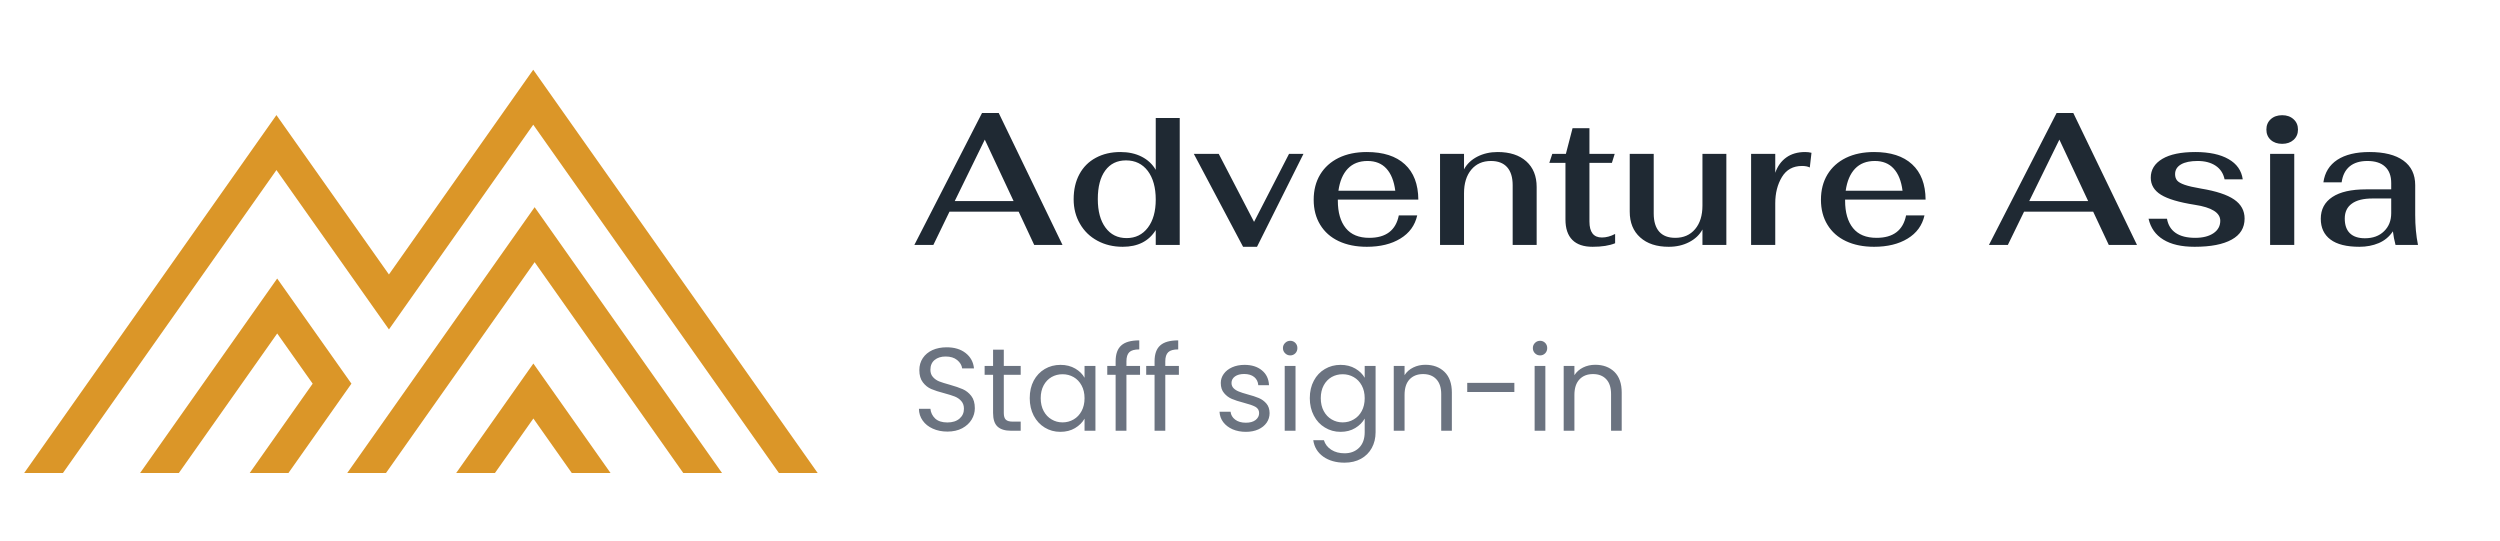
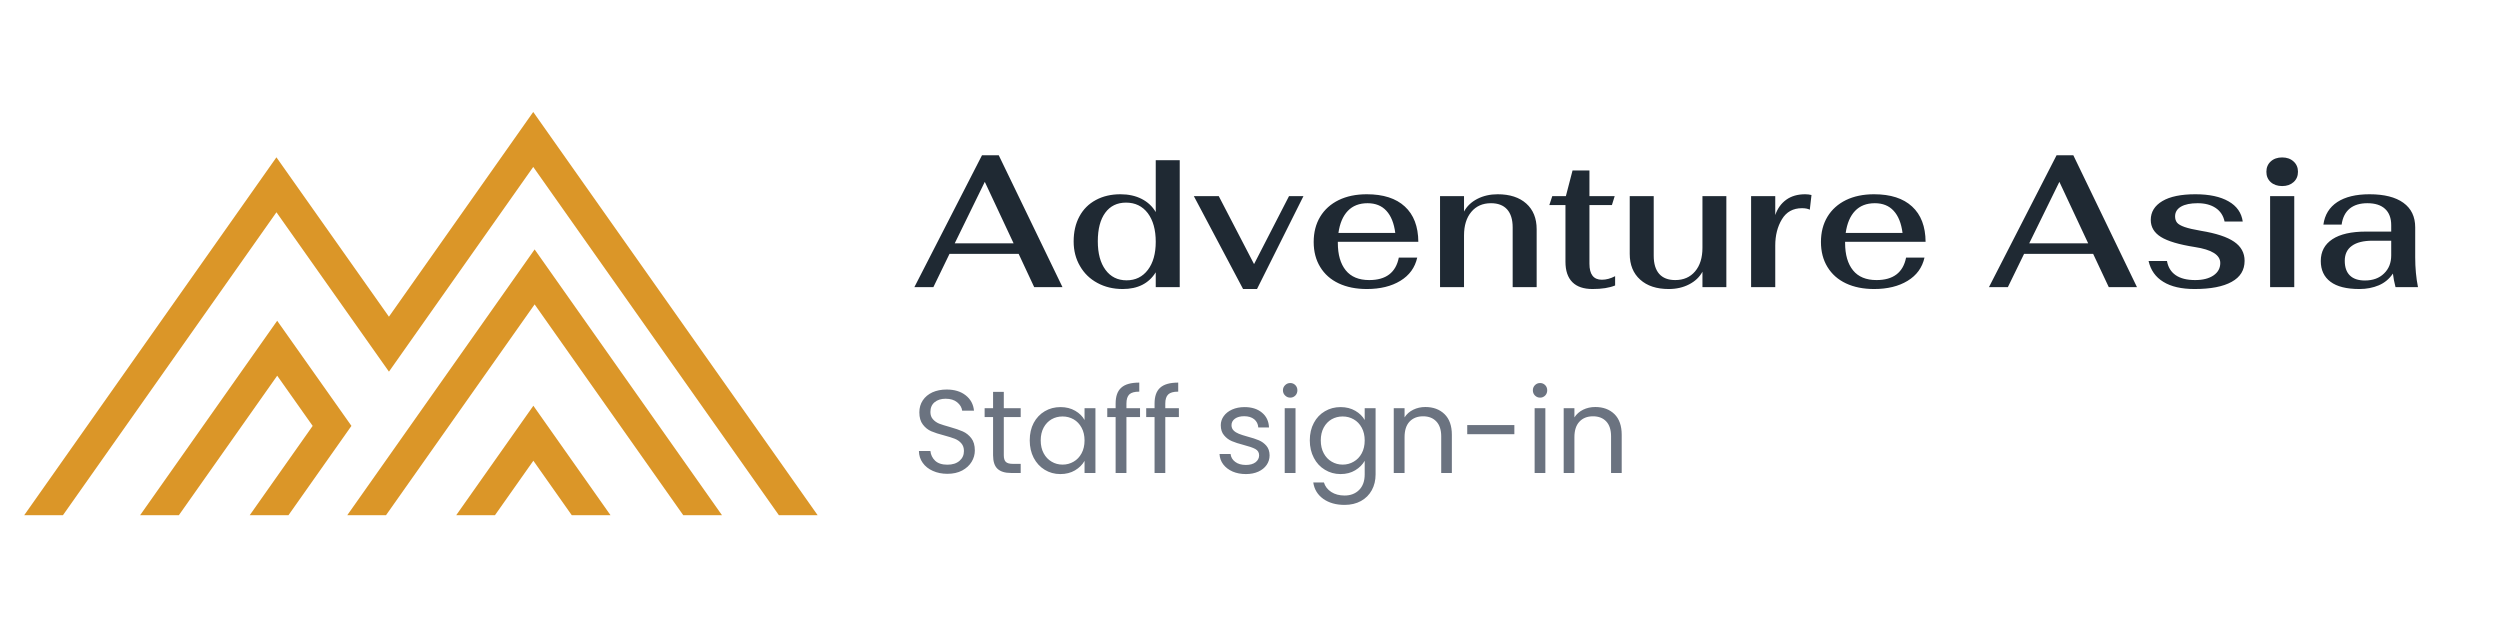
- <svg xmlns="http://www.w3.org/2000/svg" viewBox="0 0 296 64" width="296" height="64">
+ <svg xmlns="http://www.w3.org/2000/svg" viewBox="0 -5 296 74" width="296" height="74">
  <defs>
    <clipPath id="aaBase">
      <rect x="0" y="0" width="760" height="341" />
    </clipPath>
  </defs>
  <g transform="translate(-6.45,4.85) scale(0.15)">
    <g fill="none" stroke="#DB9628" stroke-width="25" stroke-linejoin="miter" stroke-miterlimit="4" clip-path="url(#aaBase)">
      <polyline points="64,360 261.2,80.2 350,206 463.9,44.4 686.5,360" />
      <polyline points="155.5,360 261.8,209.2 305.1,270.5 242,360" />
      <polyline points="319,360 465,152.9 611,360" />
      <polyline points="405,360 464,276.3 523,360" />
    </g>
  </g>
  <path fill="#1F2933" d="M120.61 25.06H112.42L110.51 29H108.26L116.27 13.38H118.25L125.8 29H122.45ZM120.01 23.81 116.6 16.53 113.04 23.81ZM127.12 23.59Q127.12 21.89 127.8 20.63Q128.48 19.36 129.75 18.68Q131.01 18 132.66 18Q134.09 18 135.17 18.55Q136.25 19.1 136.84 20.11V13.97H139.68V29H136.84V27.24Q135.61 29.22 132.93 29.22Q131.25 29.22 129.93 28.5Q128.61 27.79 127.87 26.5Q127.12 25.22 127.12 23.59ZM136.84 23.63Q136.84 21.5 135.9 20.24Q134.95 18.99 133.32 18.99Q131.74 18.99 130.86 20.19Q129.98 21.39 129.98 23.57Q129.98 25.72 130.89 26.95Q131.8 28.19 133.39 28.19Q134.97 28.19 135.91 26.95Q136.84 25.72 136.84 23.63ZM141.35 18.22H144.3L148.48 26.27L152.62 18.22H154.33L148.83 29.22H147.18ZM165.62 25.5H167.8Q167.4 27.28 165.8 28.25Q164.21 29.22 161.83 29.22Q159.92 29.22 158.5 28.55Q157.08 27.88 156.31 26.61Q155.54 25.35 155.54 23.65Q155.54 21.94 156.31 20.66Q157.08 19.39 158.5 18.69Q159.92 18 161.83 18Q164.76 18 166.33 19.45Q167.91 20.9 167.93 23.63H158.4V23.76Q158.4 25.85 159.34 27.01Q160.27 28.16 162.12 28.16Q165.09 28.16 165.62 25.5ZM158.47 22.58H165.2Q164.98 20.86 164.15 19.96Q163.33 19.06 161.92 19.06Q160.45 19.06 159.58 19.97Q158.71 20.88 158.47 22.58ZM170.5 18.22H173.34V20.05Q173.85 19.1 174.91 18.55Q175.98 18 177.32 18Q179.48 18 180.71 19.1Q181.94 20.2 181.94 22.14V29H179.1V21.92Q179.1 20.53 178.44 19.79Q177.78 19.06 176.53 19.06Q175.06 19.06 174.2 20.09Q173.34 21.12 173.34 22.88V29H170.5ZM185.35 25.99V19.28H183.44L183.79 18.22H185.4L186.19 15.18H188.19V18.22H191.18L190.85 19.28H188.19V26.23Q188.19 28.12 189.66 28.12Q190.43 28.12 191.23 27.7V28.8Q190.21 29.22 188.56 29.22Q186.98 29.22 186.17 28.41Q185.35 27.59 185.35 25.99ZM192.96 25.06V18.22H195.8V25.28Q195.8 26.69 196.45 27.43Q197.1 28.16 198.35 28.16Q199.83 28.16 200.7 27.13Q201.57 26.1 201.57 24.34V18.22H204.4V29H201.57V27.17Q201.06 28.12 199.99 28.67Q198.93 29.22 197.58 29.22Q195.43 29.22 194.2 28.11Q192.96 27 192.96 25.06ZM207.33 18.22H210.19V20.46Q210.59 19.3 211.49 18.65Q212.39 18 213.73 18Q214.13 18 214.48 18.09L214.28 19.83Q213.93 19.65 213.36 19.65Q211.77 19.65 210.98 20.96Q210.19 22.27 210.19 24.07V29H207.33ZM225.68 25.5H227.86Q227.46 27.28 225.86 28.25Q224.27 29.22 221.89 29.22Q219.98 29.22 218.56 28.55Q217.14 27.88 216.37 26.61Q215.6 25.35 215.6 23.65Q215.6 21.94 216.37 20.66Q217.14 19.39 218.56 18.69Q219.98 18 221.89 18Q224.82 18 226.39 19.45Q227.97 20.9 227.99 23.63H218.46V23.76Q218.46 25.85 219.4 27.01Q220.33 28.16 222.18 28.16Q225.15 28.16 225.68 25.5ZM218.53 22.58H225.26Q225.04 20.86 224.21 19.96Q223.39 19.06 221.98 19.06Q220.51 19.06 219.64 19.97Q218.77 20.88 218.53 22.58ZM247.83 25.06H239.65L237.73 29H235.49L243.5 13.38H245.48L253.02 29H249.68ZM247.24 23.81 243.83 16.53 240.26 23.81ZM254.39 25.9H256.57Q256.76 27 257.6 27.58Q258.44 28.16 259.91 28.16Q261.27 28.16 262.08 27.61Q262.88 27.06 262.88 26.14Q262.88 24.71 259.87 24.25Q257.07 23.81 255.86 23.06Q254.65 22.31 254.65 21.04Q254.65 19.63 256.02 18.81Q257.38 18 259.93 18Q262.4 18 263.86 18.84Q265.32 19.67 265.54 21.23H263.39Q263.17 20.18 262.33 19.62Q261.49 19.06 260.2 19.06Q258.94 19.06 258.24 19.46Q257.53 19.87 257.53 20.62Q257.53 21.06 257.76 21.36Q258 21.65 258.66 21.88Q259.32 22.11 260.61 22.33Q263.28 22.77 264.52 23.62Q265.76 24.47 265.76 25.88Q265.76 27.53 264.23 28.37Q262.7 29.22 259.84 29.22Q257.51 29.22 256.14 28.37Q254.76 27.53 254.39 25.9ZM268.34 15.34Q268.34 14.59 268.85 14.12Q269.37 13.64 270.21 13.64Q271.04 13.64 271.56 14.12Q272.08 14.59 272.08 15.34Q272.08 16.09 271.56 16.56Q271.04 17.03 270.21 17.03Q269.37 17.03 268.85 16.56Q268.34 16.09 268.34 15.34ZM268.78 18.22H271.64V29H268.78ZM274.78 25.9Q274.78 24.23 276.16 23.32Q277.53 22.42 280.13 22.42H283.12V21.67Q283.12 20.4 282.39 19.73Q281.67 19.06 280.3 19.06Q278.98 19.06 278.2 19.7Q277.42 20.35 277.25 21.59H275.09Q275.33 19.85 276.74 18.92Q278.15 18 280.55 18Q283.16 18 284.56 19.01Q285.96 20.02 285.96 21.92V25.44Q285.96 27.37 286.29 29H283.63Q283.41 28.16 283.32 27.39Q282.68 28.34 281.65 28.78Q280.61 29.22 279.36 29.22Q277.07 29.22 275.93 28.36Q274.78 27.5 274.78 25.9ZM283.12 25.24V23.5H280.92Q279.29 23.5 278.46 24.11Q277.62 24.71 277.62 25.88Q277.62 27.02 278.22 27.61Q278.83 28.21 280 28.21Q281.43 28.21 282.27 27.38Q283.12 26.56 283.12 25.24Z" />
  <path fill="#6B7380" d="M108.8 48.4H110.16Q110.23 49.08 110.72 49.55Q111.22 50.02 112.17 50.02Q113.08 50.02 113.61 49.56Q114.13 49.11 114.13 48.4Q114.13 47.84 113.82 47.49Q113.52 47.14 113.05 46.95Q112.59 46.77 111.81 46.56Q110.84 46.31 110.26 46.06Q109.68 45.81 109.27 45.27Q108.85 44.73 108.85 43.82Q108.85 43.02 109.26 42.4Q109.67 41.79 110.4 41.45Q111.14 41.12 112.09 41.12Q113.46 41.12 114.33 41.8Q115.21 42.49 115.32 43.62H113.92Q113.85 43.06 113.33 42.63Q112.82 42.21 111.96 42.21Q111.16 42.21 110.66 42.62Q110.16 43.03 110.16 43.78Q110.16 44.31 110.46 44.64Q110.76 44.98 111.2 45.16Q111.64 45.33 112.44 45.55Q113.4 45.82 113.99 46.08Q114.58 46.34 115 46.88Q115.42 47.42 115.42 48.34Q115.42 49.05 115.04 49.68Q114.66 50.31 113.92 50.71Q113.18 51.1 112.17 51.1Q111.21 51.1 110.44 50.75Q109.68 50.41 109.25 49.8Q108.81 49.19 108.8 48.4ZM118.85 44.38V48.9Q118.85 49.46 119.09 49.69Q119.33 49.92 119.91 49.92H120.85V51H119.7Q118.64 51 118.11 50.51Q117.58 50.02 117.58 48.9V44.38H116.58V43.33H117.58V41.4H118.85V43.33H120.85V44.38ZM125.56 43.2Q126.56 43.2 127.31 43.64Q128.05 44.07 128.41 44.73V43.33H129.7V51H128.41V49.57Q128.03 50.24 127.28 50.69Q126.54 51.13 125.54 51.13Q124.52 51.13 123.69 50.62Q122.87 50.12 122.39 49.21Q121.92 48.3 121.92 47.14Q121.92 45.96 122.39 45.07Q122.87 44.18 123.7 43.69Q124.53 43.2 125.56 43.2ZM125.81 44.31Q125.09 44.31 124.51 44.64Q123.92 44.98 123.57 45.62Q123.22 46.27 123.22 47.14Q123.22 48.02 123.57 48.67Q123.92 49.32 124.51 49.66Q125.09 50.01 125.81 50.01Q126.52 50.01 127.12 49.66Q127.71 49.32 128.06 48.67Q128.41 48.02 128.41 47.15Q128.41 46.28 128.06 45.64Q127.71 44.99 127.12 44.65Q126.52 44.31 125.81 44.31ZM134.98 44.38H133.37V51H132.09V44.38H131.1V43.33H132.09V42.78Q132.09 41.49 132.76 40.9Q133.42 40.3 134.89 40.3V41.37Q134.05 41.37 133.71 41.7Q133.37 42.03 133.37 42.78V43.33H134.98ZM139.58 44.38H137.97V51H136.7V44.38H135.71V43.33H136.7V42.78Q136.7 41.49 137.37 40.9Q138.03 40.3 139.5 40.3V41.37Q138.66 41.37 138.32 41.7Q137.97 42.03 137.97 42.78V43.33H139.58ZM144.39 48.75H145.7Q145.76 49.32 146.24 49.68Q146.72 50.05 147.51 50.05Q148.24 50.05 148.66 49.73Q149.08 49.4 149.08 48.91Q149.08 48.41 148.63 48.16Q148.18 47.92 147.24 47.68Q146.39 47.46 145.85 47.23Q145.31 47 144.93 46.54Q144.54 46.09 144.54 45.34Q144.54 44.76 144.89 44.27Q145.24 43.78 145.88 43.49Q146.53 43.2 147.35 43.2Q148.63 43.2 149.41 43.85Q150.2 44.49 150.25 45.61H148.98Q148.94 45.01 148.5 44.64Q148.05 44.28 147.31 44.28Q146.63 44.28 146.22 44.57Q145.81 44.87 145.81 45.34Q145.81 45.72 146.06 45.97Q146.3 46.21 146.68 46.36Q147.05 46.51 147.7 46.69Q148.53 46.91 149.05 47.13Q149.57 47.35 149.94 47.78Q150.31 48.21 150.32 48.91Q150.32 49.54 149.97 50.05Q149.62 50.55 148.99 50.84Q148.35 51.13 147.52 51.13Q146.64 51.13 145.94 50.83Q145.24 50.52 144.83 49.98Q144.43 49.45 144.39 48.75ZM151.9 41.21Q151.9 40.85 152.16 40.6Q152.41 40.35 152.77 40.35Q153.12 40.35 153.37 40.6Q153.61 40.85 153.61 41.21Q153.61 41.58 153.37 41.83Q153.12 42.08 152.77 42.08Q152.41 42.08 152.16 41.83Q151.9 41.58 151.9 41.21ZM153.39 43.33V51H152.11V43.33ZM161.58 44.73V43.33H162.87V51.17Q162.87 52.22 162.42 53.04Q161.97 53.86 161.14 54.32Q160.3 54.78 159.2 54.78Q157.69 54.78 156.68 54.07Q155.67 53.35 155.49 52.12H156.75Q156.96 52.82 157.62 53.25Q158.27 53.67 159.2 53.67Q160.25 53.67 160.91 53.02Q161.58 52.36 161.58 51.17V49.56Q161.2 50.23 160.46 50.68Q159.72 51.13 158.72 51.13Q157.7 51.13 156.87 50.62Q156.03 50.12 155.56 49.21Q155.08 48.3 155.08 47.14Q155.08 45.96 155.56 45.07Q156.03 44.18 156.87 43.69Q157.7 43.2 158.72 43.2Q159.72 43.2 160.47 43.64Q161.21 44.07 161.58 44.73ZM158.97 44.31Q158.26 44.31 157.67 44.64Q157.08 44.98 156.73 45.62Q156.38 46.27 156.38 47.14Q156.38 48.02 156.73 48.67Q157.08 49.32 157.67 49.66Q158.26 50.01 158.97 50.01Q159.69 50.01 160.28 49.66Q160.88 49.32 161.23 48.67Q161.58 48.02 161.58 47.15Q161.58 46.28 161.23 45.64Q160.88 44.99 160.28 44.65Q159.69 44.31 158.97 44.31ZM171.9 46.48V51H170.64V46.66Q170.64 45.51 170.06 44.9Q169.49 44.29 168.49 44.29Q167.49 44.29 166.89 44.92Q166.3 45.55 166.3 46.76V51H165.02V43.33H166.3V44.42Q166.67 43.83 167.33 43.51Q167.98 43.19 168.76 43.19Q170.16 43.19 171.03 44.03Q171.9 44.88 171.9 46.48ZM179.3 45.33V46.41H173.72V45.33ZM181.49 41.21Q181.49 40.85 181.74 40.6Q181.99 40.35 182.35 40.35Q182.7 40.35 182.95 40.6Q183.19 40.85 183.19 41.21Q183.19 41.58 182.95 41.83Q182.7 42.08 182.35 42.08Q181.99 42.08 181.74 41.83Q181.49 41.58 181.49 41.21ZM182.97 43.33V51H181.7V43.33ZM192.01 46.48V51H190.75V46.66Q190.75 45.51 190.18 44.9Q189.61 44.29 188.61 44.29Q187.6 44.29 187.01 44.92Q186.41 45.55 186.41 46.76V51H185.14V43.33H186.41V44.42Q186.79 43.83 187.44 43.51Q188.09 43.19 188.88 43.19Q190.28 43.19 191.15 44.03Q192.01 44.88 192.01 46.48Z" />
</svg>
